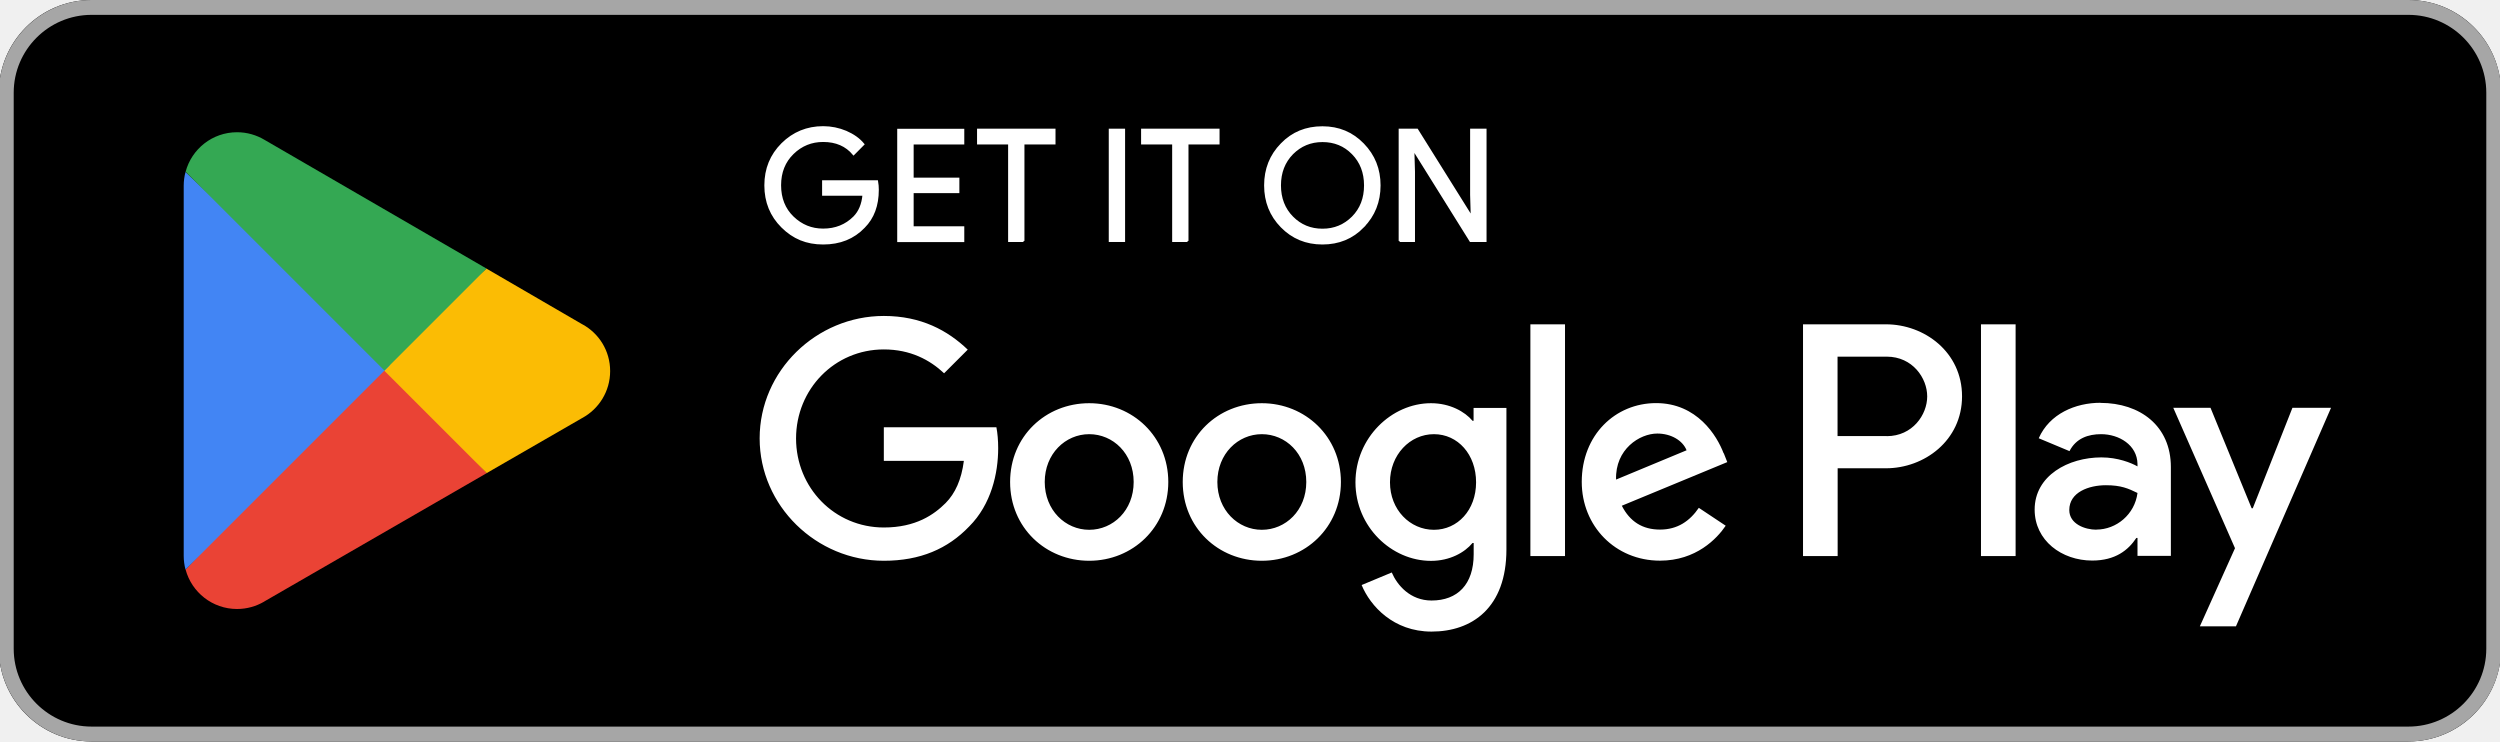
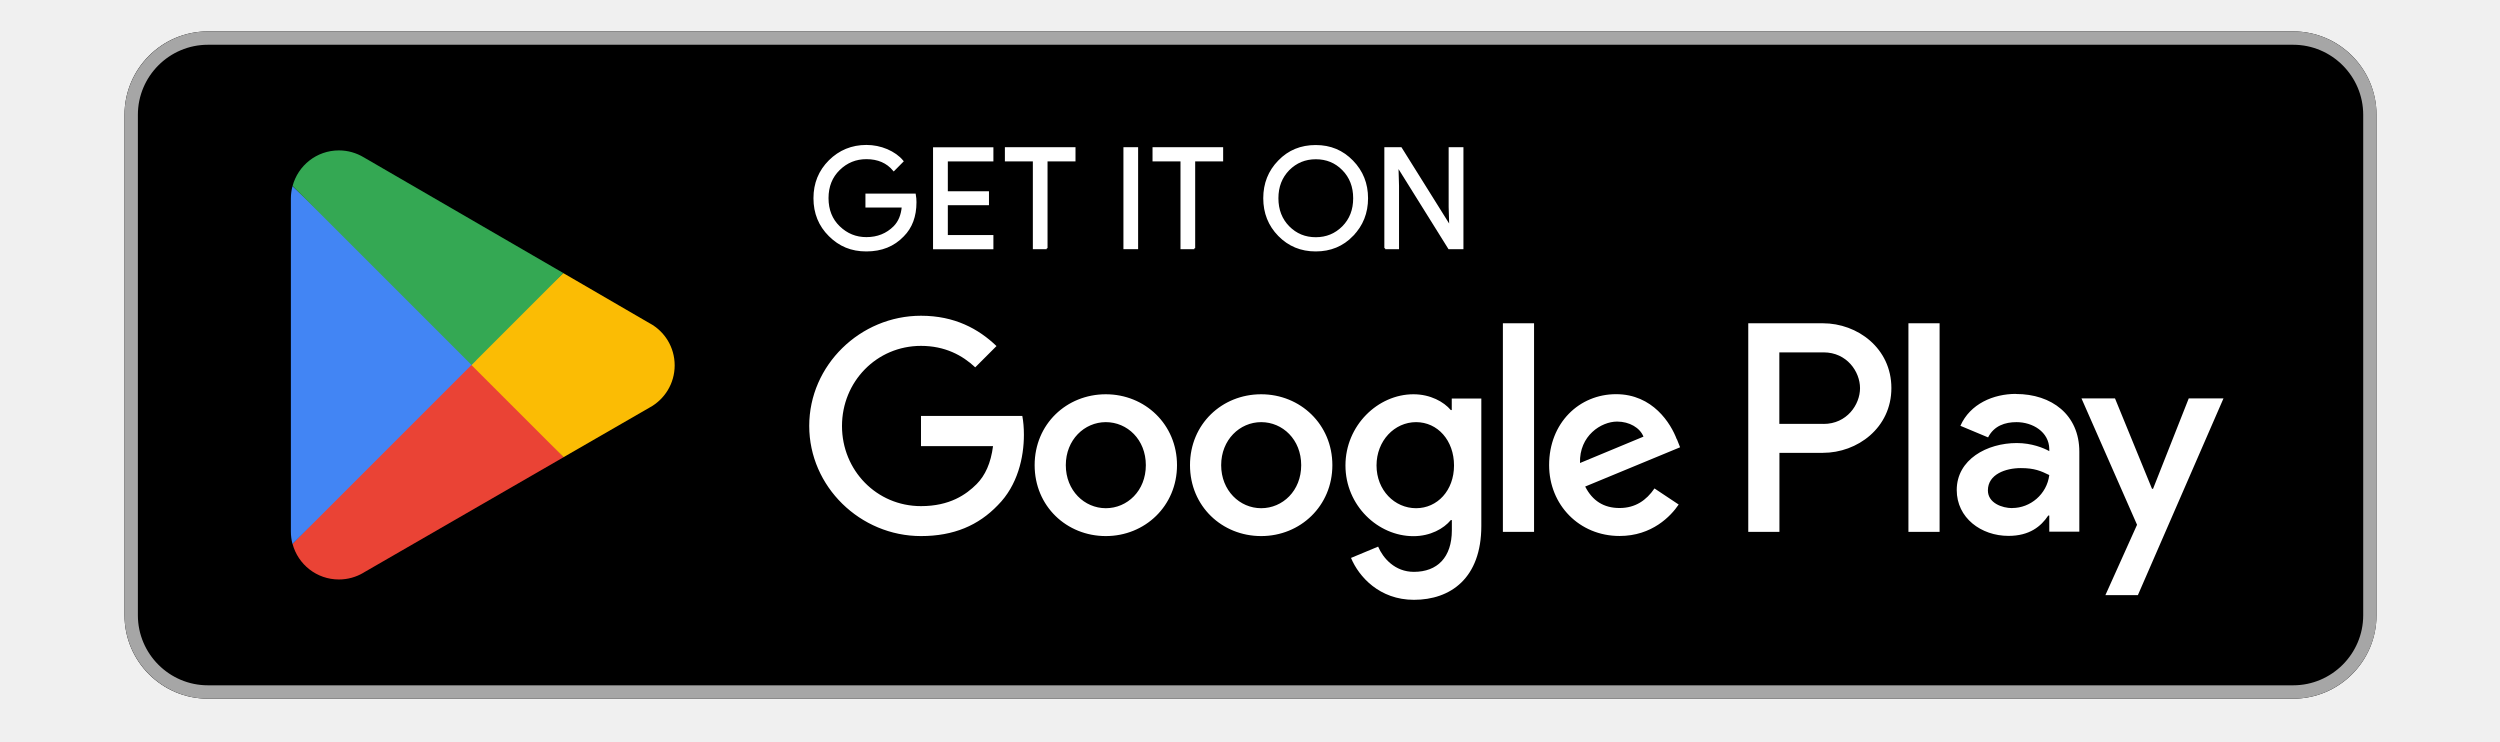
<svg xmlns="http://www.w3.org/2000/svg" id="artwork" version="1.1" viewBox="0 0 238.96 70.87">
-   <defs>
-     <style>
+   <g transform="translate(12,3) scale(0.90)">
+     <defs>
+       <style>
      .st0 {
        fill: #4285f4;
      }

      .st1 {
        fill: #a6a6a6;
      }

      .st2 {
        stroke: #fff;
        stroke-miterlimit: 10;
        stroke-width: .2px;
      }

      .st2, .st3 {
        fill: #fff;
      }

      .st4 {
        fill: #34a853;
      }

      .st5 {
        fill: #fbbc04;
      }

      .st6 {
        fill: #ea4335;
      }
    </style>
-   </defs>
-   <rect x="-.11" width="239.17" height="70.87" rx="8.86" ry="8.86" />
-   <path class="st1" d="M230.21,1.42c4.1,0,7.44,3.34,7.44,7.44v53.15c0,4.1-3.34,7.44-7.44,7.44H8.75c-4.1,0-7.44-3.34-7.44-7.44V8.86C1.31,4.76,4.65,1.42,8.75,1.42h221.46M230.21,0H8.75C3.88,0-.11,3.99-.11,8.86v53.15c0,4.87,3.99,8.86,8.86,8.86h221.46c4.87,0,8.86-3.99,8.86-8.86V8.86c0-4.87-3.99-8.86-8.86-8.86h0Z" />
-   <g>
-     <path class="st2" d="M83.9,18.15c0,1.48-.44,2.67-1.32,3.55-1,1.05-2.3,1.57-3.9,1.57s-2.84-.53-3.91-1.59c-1.07-1.06-1.61-2.38-1.61-3.96s.54-2.89,1.61-3.96c1.07-1.06,2.38-1.6,3.91-1.6.76,0,1.49.15,2.18.44.69.3,1.25.69,1.66,1.19l-.93.94c-.7-.84-1.67-1.26-2.91-1.26-1.12,0-2.09.39-2.9,1.18s-1.22,1.81-1.22,3.06.41,2.28,1.22,3.06c.82.79,1.78,1.18,2.9,1.18,1.19,0,2.18-.4,2.97-1.19.51-.52.81-1.23.89-2.15h-3.86v-1.28h5.15c.05.28.07.54.07.8Z" />
-     <path class="st2" d="M92.07,13.71h-4.84v3.37h4.37v1.28h-4.37v3.37h4.84v1.31h-6.21v-10.63h6.21v1.31h0Z" />
-     <path class="st2" d="M97.83,23.03h-1.37v-9.32h-2.97v-1.31h7.3v1.31h-2.97s0,9.32,0,9.32Z" />
-     <path class="st2" d="M106.08,23.03v-10.63h1.36v10.63h-1.36Z" />
-     <path class="st2" d="M113.51,23.03h-1.37v-9.32h-2.97v-1.31h7.3v1.31h-2.97s0,9.32,0,9.32Z" />
-     <path class="st2" d="M130.3,21.66c-1.05,1.08-2.34,1.61-3.9,1.61s-2.85-.54-3.9-1.61c-1.05-1.07-1.57-2.39-1.57-3.94s.52-2.87,1.57-3.94c1.04-1.08,2.34-1.61,3.9-1.61s2.84.54,3.89,1.62c1.05,1.08,1.57,2.39,1.57,3.93s-.52,2.87-1.57,3.94ZM123.52,20.77c.79.8,1.75,1.19,2.89,1.19s2.1-.4,2.89-1.19c.79-.8,1.18-1.81,1.18-3.05s-.4-2.26-1.18-3.05c-.78-.8-1.75-1.19-2.89-1.19s-2.1.4-2.89,1.19c-.78.8-1.18,1.81-1.18,3.05s.4,2.26,1.18,3.05Z" />
-     <path class="st2" d="M133.79,23.03v-10.63h1.66l5.17,8.27h.06l-.06-2.05v-6.22h1.37v10.63h-1.43l-5.41-8.67h-.06l.06,2.05v6.62h-1.37,0Z" />
-   </g>
-   <path class="st3" d="M120.61,38.54c-4.17,0-7.56,3.17-7.56,7.53s3.4,7.53,7.56,7.53,7.56-3.2,7.56-7.53-3.4-7.53-7.56-7.53ZM120.61,50.64c-2.28,0-4.25-1.88-4.25-4.57s1.97-4.57,4.25-4.57,4.25,1.85,4.25,4.57-1.97,4.57-4.25,4.57ZM104.11,38.54c-4.17,0-7.56,3.17-7.56,7.53s3.4,7.53,7.56,7.53,7.56-3.2,7.56-7.53-3.4-7.53-7.56-7.53ZM104.11,50.64c-2.28,0-4.25-1.88-4.25-4.57s1.97-4.57,4.25-4.57,4.25,1.85,4.25,4.57-1.97,4.57-4.25,4.57ZM84.48,40.85v3.2h7.65c-.23,1.8-.83,3.11-1.74,4.03-1.11,1.11-2.85,2.34-5.91,2.34-4.71,0-8.39-3.8-8.39-8.51s3.68-8.51,8.39-8.51c2.54,0,4.4,1,5.76,2.28l2.26-2.26c-1.91-1.83-4.45-3.22-8.02-3.22-6.45,0-11.87,5.25-11.87,11.7s5.42,11.7,11.87,11.7c3.48,0,6.11-1.14,8.16-3.28,2.11-2.11,2.77-5.08,2.77-7.48,0-.74-.06-1.43-.17-2h-10.76,0ZM164.75,43.33c-.63-1.68-2.54-4.8-6.45-4.8s-7.11,3.05-7.11,7.53c0,4.22,3.2,7.53,7.48,7.53,3.45,0,5.45-2.11,6.28-3.34l-2.57-1.71c-.86,1.26-2.03,2.08-3.71,2.08s-2.88-.77-3.65-2.28l10.08-4.17-.34-.86h0ZM154.47,45.84c-.09-2.91,2.26-4.4,3.94-4.4,1.31,0,2.43.66,2.8,1.6l-6.74,2.8ZM146.28,53.15h3.31v-22.15h-3.31v22.15ZM140.86,40.22h-.11c-.74-.88-2.17-1.68-3.97-1.68-3.77,0-7.22,3.31-7.22,7.56s3.45,7.51,7.22,7.51c1.8,0,3.22-.8,3.97-1.71h.11v1.08c0,2.88-1.54,4.42-4.03,4.42-2.03,0-3.28-1.46-3.8-2.68l-2.88,1.2c.83,2,3.03,4.45,6.68,4.45,3.88,0,7.16-2.28,7.16-7.85v-13.53h-3.14v1.23ZM137.06,50.64c-2.28,0-4.2-1.91-4.2-4.54s1.91-4.6,4.2-4.6,4.03,1.94,4.03,4.6-1.77,4.54-4.03,4.54ZM180.26,31h-7.92v22.15h3.31v-8.39h4.62c3.66,0,7.27-2.65,7.27-6.88s-3.6-6.88-7.27-6.88ZM180.34,41.68h-4.7v-7.59h4.7c2.47,0,3.87,2.05,3.87,3.8s-1.4,3.8-3.87,3.8h0ZM200.77,38.5c-2.39,0-4.87,1.05-5.9,3.39l2.94,1.23c.63-1.23,1.79-1.62,3.02-1.62,1.71,0,3.45,1.03,3.48,2.85v.23c-.6-.34-1.88-.86-3.45-.86-3.16,0-6.38,1.74-6.38,4.99,0,2.96,2.59,4.87,5.5,4.87,2.22,0,3.45-1,4.22-2.16h.11v1.71h3.19v-8.49c0-3.93-2.94-6.13-6.73-6.13h0ZM200.38,50.63c-1.08,0-2.59-.54-2.59-1.88,0-1.71,1.88-2.37,3.5-2.37,1.45,0,2.14.31,3.02.74-.26,2.05-2.02,3.5-3.93,3.5ZM219.12,38.98l-3.79,9.6h-.11l-3.93-9.6h-3.56l5.9,13.42-3.36,7.47h3.45l9.09-20.89h-3.68ZM189.35,53.15h3.31v-22.15h-3.31v22.15Z" />
-   <g>
-     <path class="st6" d="M36.6,34.41l-18.86,20.02s0,0,0,.01c.58,2.17,2.56,3.77,4.92,3.77.94,0,1.83-.26,2.58-.7l.06-.04,21.23-12.25-9.94-10.82Z" />
-     <path class="st5" d="M55.68,31h-.02s-9.17-5.33-9.17-5.33l-10.33,9.19,10.36,10.36,9.12-5.26c1.6-.86,2.68-2.55,2.68-4.49s-1.07-3.61-2.65-4.47h0Z" />
-     <path class="st0" d="M17.73,16.44c-.11.42-.17.86-.17,1.31v35.38c0,.45.06.89.17,1.31l19.51-19.51-19.51-18.49Z" />
-     <path class="st4" d="M36.74,35.43l9.76-9.76-21.21-12.3c-.77-.46-1.67-.73-2.63-.73-2.36,0-4.34,1.6-4.92,3.78h0s19,19,19,19h0Z" />
+     </defs>
+     <rect x="-.11" width="239.17" height="70.87" rx="8.86" ry="8.86" />
+     <path class="st1" d="M230.21,1.42c4.1,0,7.44,3.34,7.44,7.44v53.15c0,4.1-3.34,7.44-7.44,7.44H8.75c-4.1,0-7.44-3.34-7.44-7.44V8.86C1.31,4.76,4.65,1.42,8.75,1.42h221.46M230.21,0H8.75C3.88,0-.11,3.99-.11,8.86v53.15c0,4.87,3.99,8.86,8.86,8.86h221.46c4.87,0,8.86-3.99,8.86-8.86V8.86c0-4.87-3.99-8.86-8.86-8.86h0Z" />
+     <g>
+       <path class="st2" d="M83.9,18.15c0,1.48-.44,2.67-1.32,3.55-1,1.05-2.3,1.57-3.9,1.57s-2.84-.53-3.91-1.59c-1.07-1.06-1.61-2.38-1.61-3.96s.54-2.89,1.61-3.96c1.07-1.06,2.38-1.6,3.91-1.6.76,0,1.49.15,2.18.44.69.3,1.25.69,1.66,1.19l-.93.94c-.7-.84-1.67-1.26-2.91-1.26-1.12,0-2.09.39-2.9,1.18s-1.22,1.81-1.22,3.06.41,2.28,1.22,3.06c.82.79,1.78,1.18,2.9,1.18,1.19,0,2.18-.4,2.97-1.19.51-.52.81-1.23.89-2.15h-3.86v-1.28h5.15c.05.28.07.54.07.8Z" />
+       <path class="st2" d="M92.07,13.71h-4.84v3.37h4.37v1.28h-4.37v3.37h4.84v1.31h-6.21v-10.63h6.21v1.31h0Z" />
+       <path class="st2" d="M97.83,23.03h-1.37v-9.32h-2.97v-1.31h7.3v1.31h-2.97s0,9.32,0,9.32Z" />
+       <path class="st2" d="M106.08,23.03v-10.63h1.36v10.63h-1.36Z" />
+       <path class="st2" d="M113.51,23.03h-1.37v-9.32h-2.97v-1.31h7.3v1.31h-2.97s0,9.32,0,9.32Z" />
+       <path class="st2" d="M130.3,21.66c-1.05,1.08-2.34,1.61-3.9,1.61s-2.85-.54-3.9-1.61c-1.05-1.07-1.57-2.39-1.57-3.94s.52-2.87,1.57-3.94c1.04-1.08,2.34-1.61,3.9-1.61s2.84.54,3.89,1.62c1.05,1.08,1.57,2.39,1.57,3.93s-.52,2.87-1.57,3.94ZM123.52,20.77c.79.8,1.75,1.19,2.89,1.19s2.1-.4,2.89-1.19c.79-.8,1.18-1.81,1.18-3.05s-.4-2.26-1.18-3.05c-.78-.8-1.75-1.19-2.89-1.19s-2.1.4-2.89,1.19c-.78.8-1.18,1.81-1.18,3.05s.4,2.26,1.18,3.05Z" />
+       <path class="st2" d="M133.79,23.03v-10.63h1.66l5.17,8.27h.06l-.06-2.05v-6.22h1.37v10.63h-1.43l-5.41-8.67h-.06l.06,2.05v6.62h-1.37,0Z" />
+     </g>
+     <path class="st3" d="M120.61,38.54c-4.17,0-7.56,3.17-7.56,7.53s3.4,7.53,7.56,7.53,7.56-3.2,7.56-7.53-3.4-7.53-7.56-7.53ZM120.61,50.64c-2.28,0-4.25-1.88-4.25-4.57s1.97-4.57,4.25-4.57,4.25,1.85,4.25,4.57-1.97,4.57-4.25,4.57ZM104.11,38.54c-4.17,0-7.56,3.17-7.56,7.53s3.4,7.53,7.56,7.53,7.56-3.2,7.56-7.53-3.4-7.53-7.56-7.53ZM104.11,50.64c-2.28,0-4.25-1.88-4.25-4.57s1.97-4.57,4.25-4.57,4.25,1.85,4.25,4.57-1.97,4.57-4.25,4.57ZM84.48,40.85v3.2h7.65c-.23,1.8-.83,3.11-1.74,4.03-1.11,1.11-2.85,2.34-5.91,2.34-4.71,0-8.39-3.8-8.39-8.51s3.68-8.51,8.39-8.51c2.54,0,4.4,1,5.76,2.28l2.26-2.26c-1.91-1.83-4.45-3.22-8.02-3.22-6.45,0-11.87,5.25-11.87,11.7s5.42,11.7,11.87,11.7c3.48,0,6.11-1.14,8.16-3.28,2.11-2.11,2.77-5.08,2.77-7.48,0-.74-.06-1.43-.17-2h-10.76,0ZM164.75,43.33c-.63-1.68-2.54-4.8-6.45-4.8s-7.11,3.05-7.11,7.53c0,4.22,3.2,7.53,7.48,7.53,3.45,0,5.45-2.11,6.28-3.34l-2.57-1.71c-.86,1.26-2.03,2.08-3.71,2.08s-2.88-.77-3.65-2.28l10.08-4.17-.34-.86h0ZM154.47,45.84c-.09-2.91,2.26-4.4,3.94-4.4,1.31,0,2.43.66,2.8,1.6l-6.74,2.8ZM146.28,53.15h3.31v-22.15h-3.31v22.15ZM140.86,40.22h-.11c-.74-.88-2.17-1.68-3.97-1.68-3.77,0-7.22,3.31-7.22,7.56s3.45,7.51,7.22,7.51c1.8,0,3.22-.8,3.97-1.71h.11v1.08c0,2.88-1.54,4.42-4.03,4.42-2.03,0-3.28-1.46-3.8-2.68l-2.88,1.2c.83,2,3.03,4.45,6.68,4.45,3.88,0,7.16-2.28,7.16-7.85v-13.53h-3.14v1.23ZM137.06,50.64c-2.28,0-4.2-1.91-4.2-4.54s1.91-4.6,4.2-4.6,4.03,1.94,4.03,4.6-1.77,4.54-4.03,4.54ZM180.26,31h-7.92v22.15h3.31v-8.39h4.62c3.66,0,7.27-2.65,7.27-6.88s-3.6-6.88-7.27-6.88ZM180.34,41.68h-4.7v-7.59h4.7c2.47,0,3.87,2.05,3.87,3.8s-1.4,3.8-3.87,3.8h0ZM200.77,38.5c-2.39,0-4.87,1.05-5.9,3.39l2.94,1.23c.63-1.23,1.79-1.62,3.02-1.62,1.71,0,3.45,1.03,3.48,2.85v.23c-.6-.34-1.88-.86-3.45-.86-3.16,0-6.38,1.74-6.38,4.99,0,2.96,2.59,4.87,5.5,4.87,2.22,0,3.45-1,4.22-2.16h.11v1.71h3.19v-8.49c0-3.93-2.94-6.13-6.73-6.13h0ZM200.38,50.63c-1.08,0-2.59-.54-2.59-1.88,0-1.71,1.88-2.37,3.5-2.37,1.45,0,2.14.31,3.02.74-.26,2.05-2.02,3.5-3.93,3.5ZM219.12,38.98l-3.79,9.6h-.11l-3.93-9.6h-3.56l5.9,13.42-3.36,7.47h3.45l9.09-20.89h-3.68ZM189.35,53.15h3.31v-22.15h-3.31v22.15Z" />
+     <g>
+       <path class="st6" d="M36.6,34.41l-18.86,20.02s0,0,0,.01c.58,2.17,2.56,3.77,4.92,3.77.94,0,1.83-.26,2.58-.7l.06-.04,21.23-12.25-9.94-10.82Z" />
+       <path class="st5" d="M55.68,31h-.02s-9.17-5.33-9.17-5.33l-10.33,9.19,10.36,10.36,9.12-5.26c1.6-.86,2.68-2.55,2.68-4.49s-1.07-3.61-2.65-4.47h0Z" />
+       <path class="st0" d="M17.73,16.44c-.11.42-.17.86-.17,1.31v35.38c0,.45.06.89.17,1.31l19.51-19.51-19.51-18.49Z" />
+       <path class="st4" d="M36.74,35.43l9.76-9.76-21.21-12.3c-.77-.46-1.67-.73-2.63-.73-2.36,0-4.34,1.6-4.92,3.78h0s19,19,19,19h0Z" />
+     </g>
  </g>
</svg>
